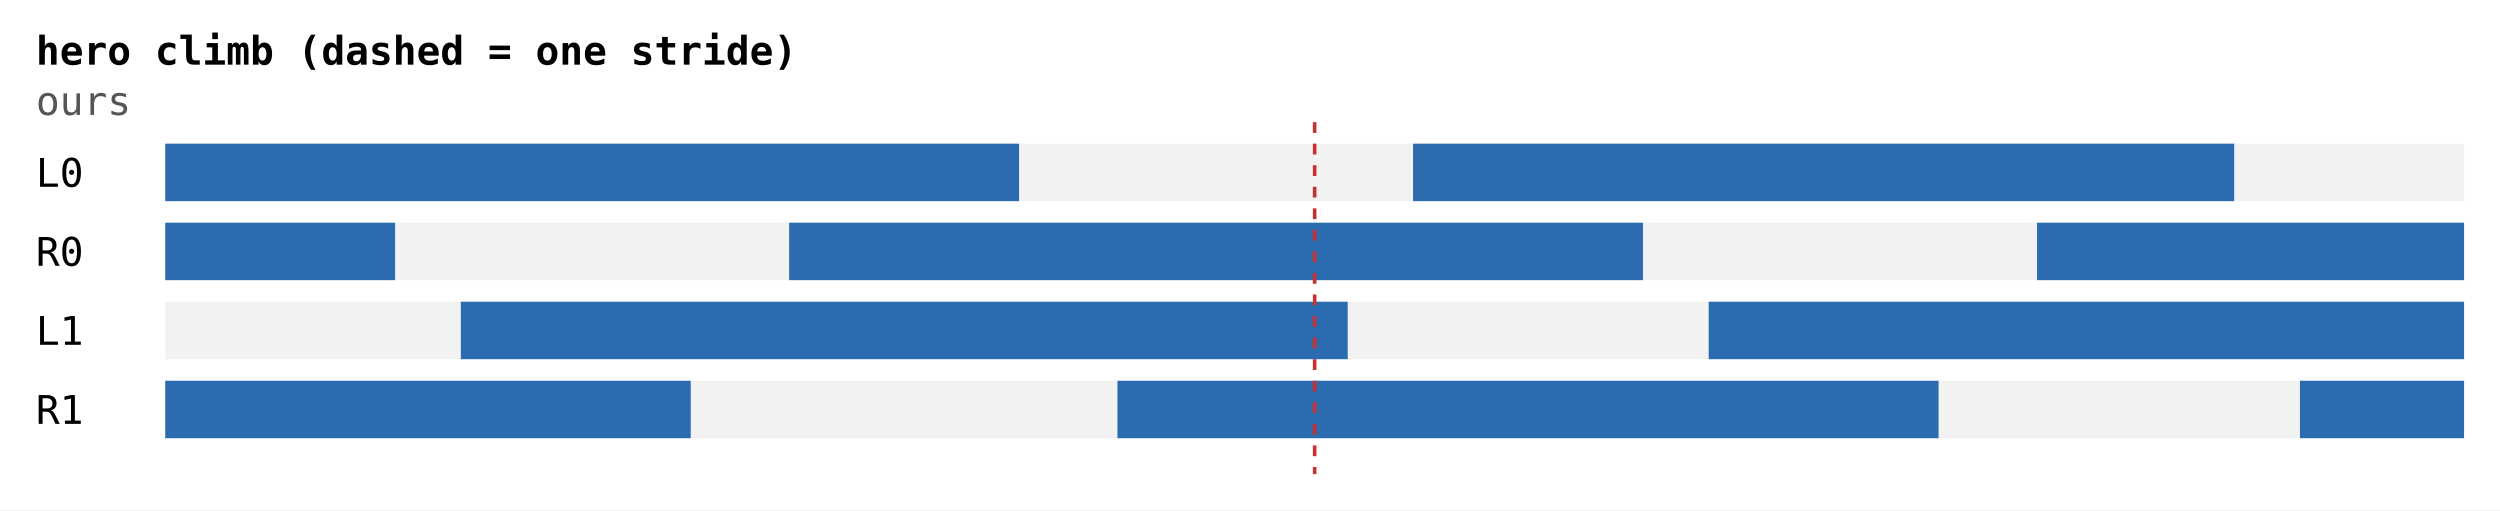
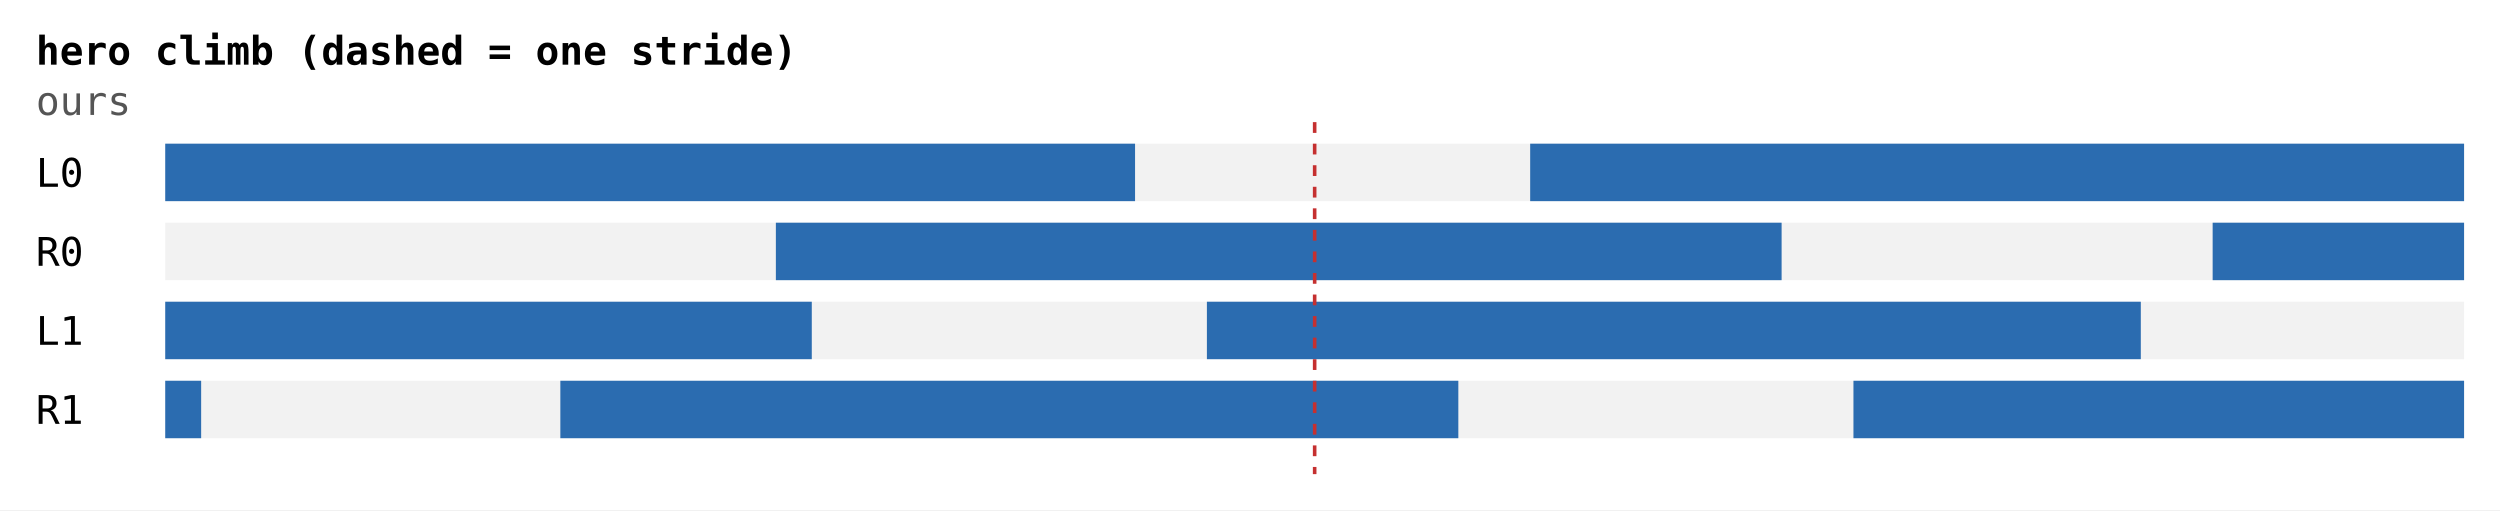
<svg xmlns="http://www.w3.org/2000/svg" width="696" height="142" font-family="monospace" font-size="11">
  <rect width="100%" height="100%" fill="#ffffff" />
  <text x="10" y="18" font-weight="bold">hero climb (dashed = one stride)</text>
  <text x="10" y="32" fill="#555">ours</text>
  <text x="10" y="52">L0</text>
  <rect x="46" y="40" width="640" height="16" fill="#f2f2f2" />
-   <rect x="46.0" y="40" width="237.7" height="16" fill="#2b6cb0" />
-   <rect x="393.4" y="40" width="228.6" height="16" fill="#2b6cb0" />
+   <rect x="46.0" y="40" width="270.0" height="16" fill="#2b6cb0" />
+   <rect x="426.0" y="40" width="260.0" height="16" fill="#2b6cb0" />
  <text x="10" y="74">R0</text>
  <rect x="46" y="62" width="640" height="16" fill="#f2f2f2" />
-   <rect x="46.0" y="62" width="64.0" height="16" fill="#2b6cb0" />
-   <rect x="219.7" y="62" width="237.7" height="16" fill="#2b6cb0" />
-   <rect x="567.1" y="62" width="118.9" height="16" fill="#2b6cb0" />
+   <rect x="216.0" y="62" width="280.0" height="16" fill="#2b6cb0" />
+   <rect x="616.0" y="62" width="70.0" height="16" fill="#2b6cb0" />
  <text x="10" y="96">L1</text>
  <rect x="46" y="84" width="640" height="16" fill="#f2f2f2" />
-   <rect x="128.3" y="84" width="246.9" height="16" fill="#2b6cb0" />
-   <rect x="475.7" y="84" width="210.3" height="16" fill="#2b6cb0" />
+   <rect x="46.0" y="84" width="180.0" height="16" fill="#2b6cb0" />
+   <rect x="336.0" y="84" width="260.0" height="16" fill="#2b6cb0" />
  <text x="10" y="118">R1</text>
  <rect x="46" y="106" width="640" height="16" fill="#f2f2f2" />
-   <rect x="46.0" y="106" width="146.3" height="16" fill="#2b6cb0" />
-   <rect x="311.1" y="106" width="228.6" height="16" fill="#2b6cb0" />
-   <rect x="640.3" y="106" width="45.7" height="16" fill="#2b6cb0" />
+   <rect x="46.0" y="106" width="10.0" height="16" fill="#2b6cb0" />
+   <rect x="156.0" y="106" width="250.0" height="16" fill="#2b6cb0" />
+   <rect x="516.0" y="106" width="170.0" height="16" fill="#2b6cb0" />
  <line x1="366.0" y1="34" x2="366.0" y2="132" stroke="#c53030" stroke-dasharray="3,3" />
</svg>
